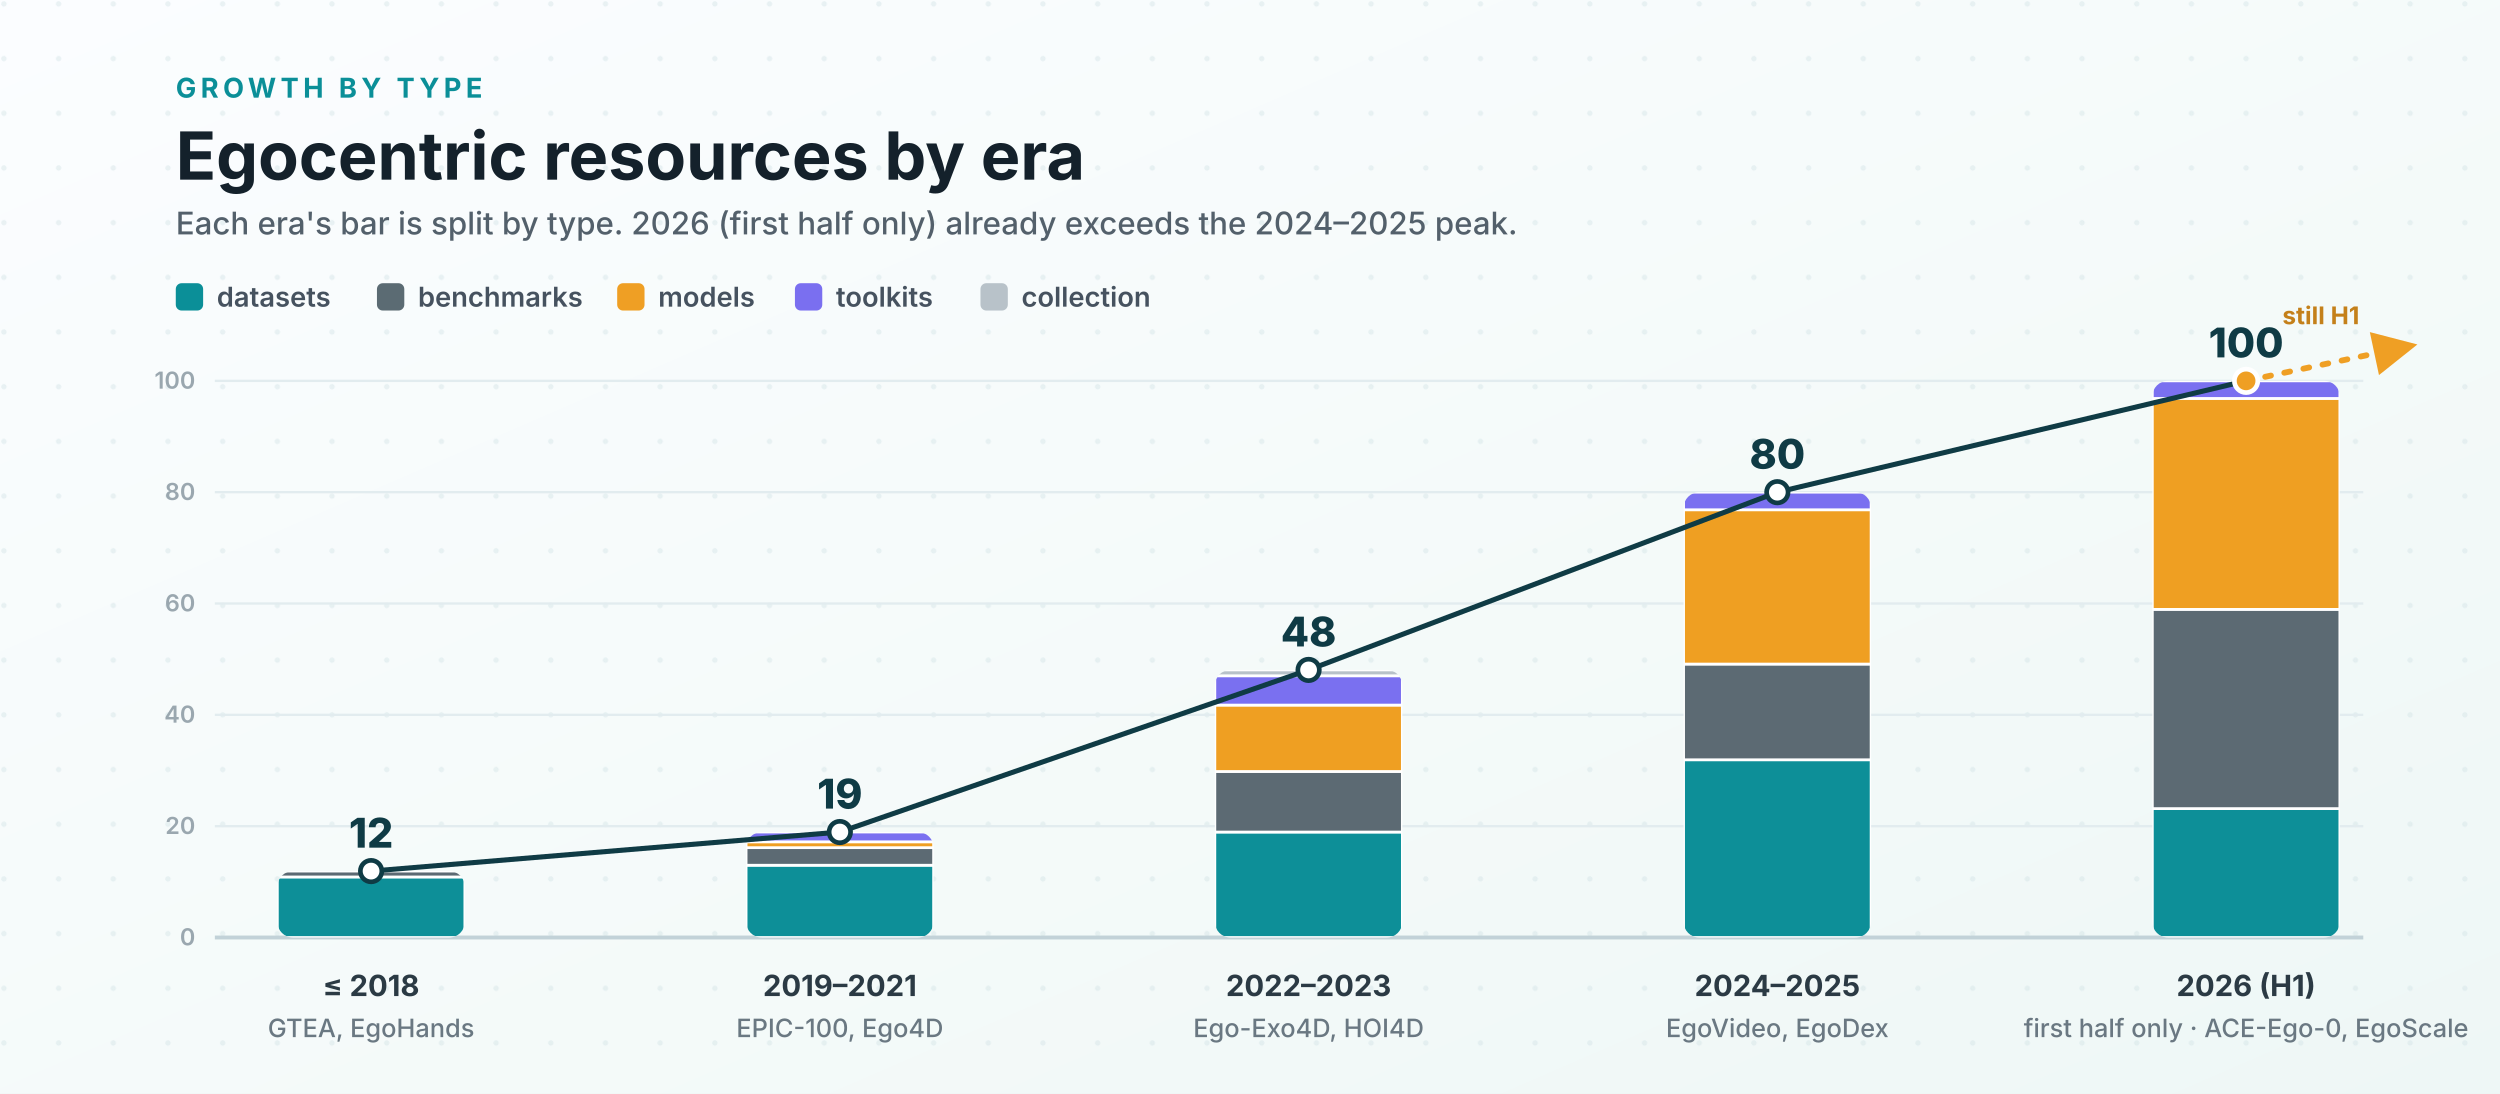
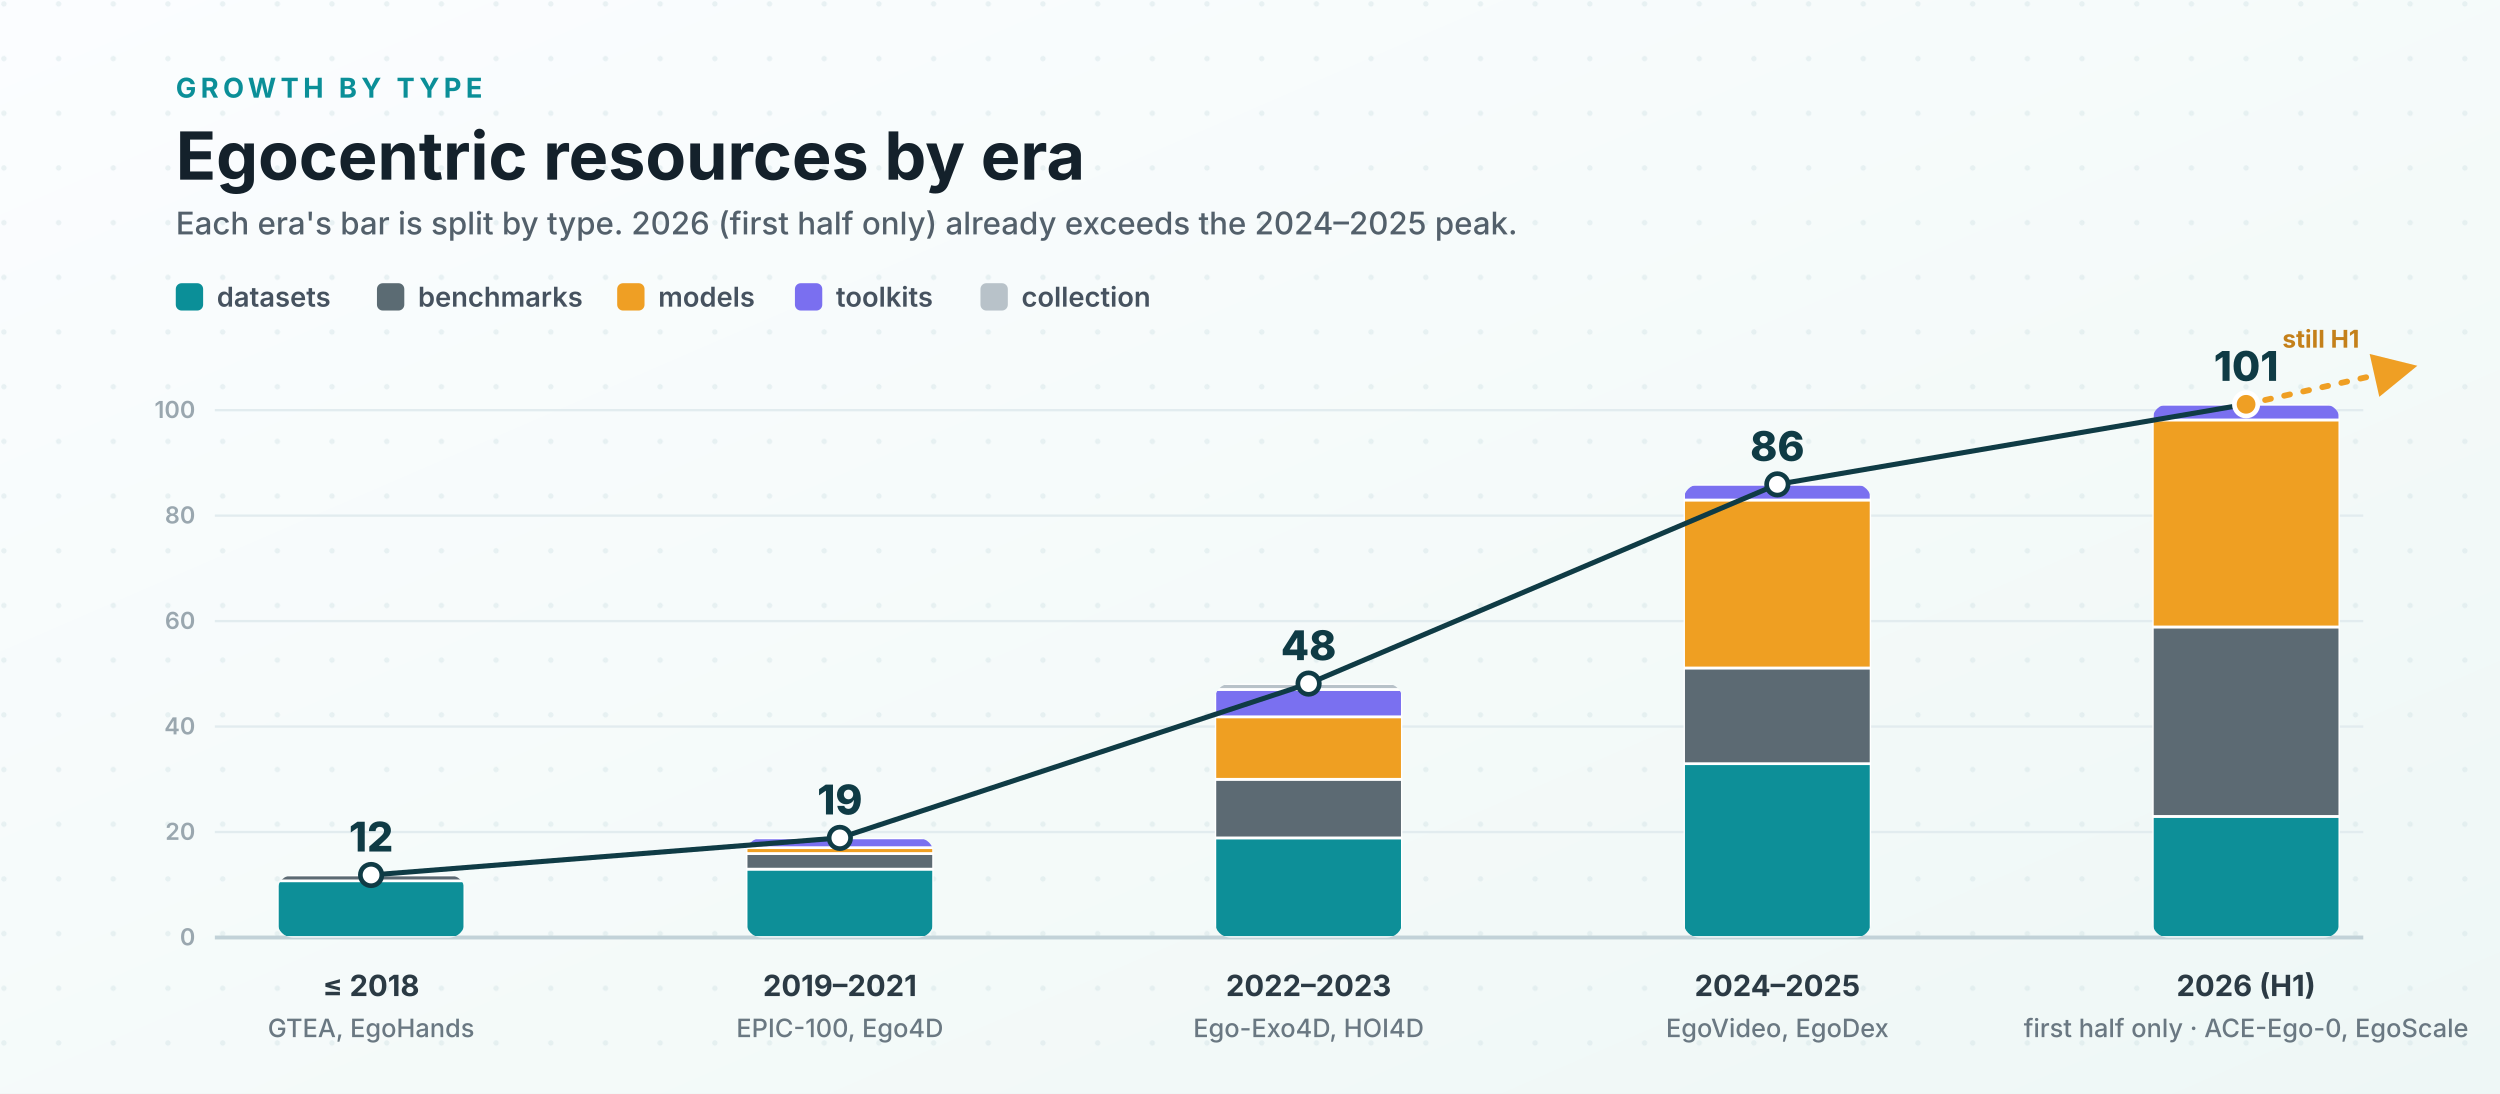
<svg xmlns="http://www.w3.org/2000/svg" viewBox="0 0 1280 560" role="img" aria-labelledby="title desc">
  <defs>
    <linearGradient id="bg" x1="0" x2="1" y1="0" y2="1">
      <stop offset="0" stop-color="#fbfdff" />
      <stop offset="0.6" stop-color="#f4faf9" />
      <stop offset="1" stop-color="#eef7f6" />
    </linearGradient>
    <pattern id="dots" width="28" height="28" patternUnits="userSpaceOnUse">
      <circle cx="2" cy="2" r="1.4" fill="#cfe0e4" opacity="0.4" />
    </pattern>
    <filter id="shadow" x="-14%" y="-14%" width="128%" height="140%">
      <feDropShadow dx="0" dy="6" stdDeviation="7" flood-color="#0f2a33" flood-opacity="0.12" />
    </filter>
    <marker id="up" viewBox="0 0 10 10" refX="6.5" refY="5" markerWidth="7.5" markerHeight="7.5" orient="auto-start-reverse">
      <path d="M0 0 L10 5 L0 10 z" fill="#ef9f24" />
    </marker>
    <clipPath id="c1">
-       <rect x="142" y="446" width="96" height="34" rx="8" />
+       <rect x="142" y="448" width="96" height="32" rx="8" />
    </clipPath>
    <clipPath id="c2">
-       <rect x="382" y="426" width="96" height="54" rx="8" />
+       <rect x="382" y="429" width="96" height="51" rx="8" />
    </clipPath>
    <clipPath id="c3">
-       <rect x="622" y="343" width="96" height="137" rx="8" />
+       <rect x="622" y="350" width="96" height="130" rx="8" />
    </clipPath>
    <clipPath id="c4">
-       <rect x="862" y="252" width="96" height="228" rx="8" />
+       <rect x="862" y="248" width="96" height="232" rx="8" />
    </clipPath>
    <clipPath id="c5">
-       <rect x="1102" y="195" width="96" height="285" rx="8" />
+       <rect x="1102" y="207" width="96" height="273" rx="8" />
    </clipPath>
    <style>
      .ink { fill: #14212b; }
      .kicker { font: 700 14px system-ui, -apple-system, "Segoe UI", sans-serif; fill: #0b8f98; letter-spacing: .16em; }
      .title { font: 700 34px system-ui, -apple-system, "Segoe UI", sans-serif; }
      .subtitle { font: 500 16px system-ui, -apple-system, "Segoe UI", sans-serif; fill: #53606b; }
      .count { font: 800 21px system-ui, -apple-system, "Segoe UI", sans-serif; fill: #0f3b45; }
      .era { font: 700 15px system-ui, -apple-system, "Segoe UI", sans-serif; fill: #2b3a44; }
      .anchor { font: 500 13px system-ui, -apple-system, "Segoe UI", sans-serif; fill: #6a7882; }
      .grid { stroke: #e2ecef; stroke-width: 1.2; }
      .gridlabel { font: 600 12px system-ui, -apple-system, "Segoe UI", sans-serif; fill: #9aa7af; }
      .axis { stroke: #c2d2d8; stroke-width: 2; }
      .trend { stroke: #0f3b45; stroke-width: 2.6; fill: none; stroke-linejoin: round; stroke-linecap: round; }
      .proj { stroke: #ef9f24; stroke-width: 3; fill: none; stroke-dasharray: 3 7; stroke-linecap: round; }
      .note { font: 700 12.5px system-ui, -apple-system, "Segoe UI", sans-serif; fill: #c4801a; }
      .seg { stroke: #ffffff; stroke-width: 1.4; }
      .lg { font: 600 14px system-ui, -apple-system, "Segoe UI", sans-serif; fill: #46525f; }
    </style>
  </defs>
  <rect width="1280" height="560" fill="url(#bg)" />
  <rect width="1280" height="560" fill="url(#dots)" />
  <text class="kicker" x="90" y="50">GROWTH BY TYPE</text>
  <text class="title ink" x="90" y="92">Egocentric resources by era</text>
  <text class="subtitle" x="90" y="120">Each era's bar is split by type. 2026 (first half only) already exceeds the 2024–2025 peak.</text>
  <g>
    <rect x="90" y="145" width="14" height="14" rx="3" fill="#0b8f98" />
    <text class="lg" x="111" y="157">datasets</text>
    <rect x="193" y="145" width="14" height="14" rx="3" fill="#5b6b73" />
    <text class="lg" x="214" y="157">benchmarks</text>
    <rect x="316" y="145" width="14" height="14" rx="3" fill="#ef9f24" />
    <text class="lg" x="337" y="157">models</text>
    <rect x="407" y="145" width="14" height="14" rx="3" fill="#7a6ff0" />
    <text class="lg" x="428" y="157">toolkits</text>
    <rect x="502" y="145" width="14" height="14" rx="3" fill="#b8c2c9" />
    <text class="lg" x="523" y="157">collection</text>
  </g>
-   <line class="grid" x1="110" y1="423" x2="1210" y2="423" />
-   <line class="grid" x1="110" y1="366" x2="1210" y2="366" />
-   <line class="grid" x1="110" y1="309" x2="1210" y2="309" />
-   <line class="grid" x1="110" y1="252" x2="1210" y2="252" />
-   <line class="grid" x1="110" y1="195" x2="1210" y2="195" />
+   <line class="grid" x1="110" y1="426" x2="1210" y2="426" />
+   <line class="grid" x1="110" y1="372" x2="1210" y2="372" />
+   <line class="grid" x1="110" y1="318" x2="1210" y2="318" />
+   <line class="grid" x1="110" y1="264" x2="1210" y2="264" />
+   <line class="grid" x1="110" y1="210" x2="1210" y2="210" />
  <text class="gridlabel" x="100" y="484" text-anchor="end">0</text>
-   <text class="gridlabel" x="100" y="427" text-anchor="end">20</text>
-   <text class="gridlabel" x="100" y="370" text-anchor="end">40</text>
-   <text class="gridlabel" x="100" y="313" text-anchor="end">60</text>
-   <text class="gridlabel" x="100" y="256" text-anchor="end">80</text>
-   <text class="gridlabel" x="100" y="199" text-anchor="end">100</text>
+   <text class="gridlabel" x="100" y="430" text-anchor="end">20</text>
+   <text class="gridlabel" x="100" y="376" text-anchor="end">40</text>
+   <text class="gridlabel" x="100" y="322" text-anchor="end">60</text>
+   <text class="gridlabel" x="100" y="268" text-anchor="end">80</text>
+   <text class="gridlabel" x="100" y="214" text-anchor="end">100</text>
  <line class="axis" x1="110" y1="480" x2="1210" y2="480" />
  <g clip-path="url(#c1)" filter="url(#shadow)">
-     <rect class="seg" x="142" y="449" width="96" height="31" fill="#0b8f98" />
-     <rect class="seg" x="142" y="446" width="96" height="3" fill="#5b6b73" />
+     <rect class="seg" x="142" y="450" width="96" height="30" fill="#0b8f98" />
+     <rect class="seg" x="142" y="448" width="96" height="3" fill="#5b6b73" />
  </g>
  <g clip-path="url(#c2)" filter="url(#shadow)">
-     <rect class="seg" x="382" y="443" width="96" height="37" fill="#0b8f98" />
-     <rect class="seg" x="382" y="434" width="96" height="9" fill="#5b6b73" />
-     <rect class="seg" x="382" y="431" width="96" height="3" fill="#ef9f24" />
-     <rect class="seg" x="382" y="426" width="96" height="5" fill="#7a6ff0" />
+     <rect class="seg" x="382" y="445" width="96" height="35" fill="#0b8f98" />
+     <rect class="seg" x="382" y="437" width="96" height="8" fill="#5b6b73" />
+     <rect class="seg" x="382" y="434" width="96" height="3" fill="#ef9f24" />
+     <rect class="seg" x="382" y="429" width="96" height="5" fill="#7a6ff0" />
  </g>
  <g clip-path="url(#c3)" filter="url(#shadow)">
-     <rect class="seg" x="622" y="426" width="96" height="54" fill="#0b8f98" />
-     <rect class="seg" x="622" y="395" width="96" height="31" fill="#5b6b73" />
-     <rect class="seg" x="622" y="361" width="96" height="34" fill="#ef9f24" />
-     <rect class="seg" x="622" y="346" width="96" height="15" fill="#7a6ff0" />
-     <rect class="seg" x="622" y="343" width="96" height="3" fill="#b8c2c9" />
+     <rect class="seg" x="622" y="429" width="96" height="51" fill="#0b8f98" />
+     <rect class="seg" x="622" y="399" width="96" height="30" fill="#5b6b73" />
+     <rect class="seg" x="622" y="367" width="96" height="32" fill="#ef9f24" />
+     <rect class="seg" x="622" y="353" width="96" height="14" fill="#7a6ff0" />
+     <rect class="seg" x="622" y="350" width="96" height="3" fill="#b8c2c9" />
  </g>
  <g clip-path="url(#c4)" filter="url(#shadow)">
-     <rect class="seg" x="862" y="389" width="96" height="91" fill="#0b8f98" />
-     <rect class="seg" x="862" y="340" width="96" height="49" fill="#5b6b73" />
-     <rect class="seg" x="862" y="261" width="96" height="79" fill="#ef9f24" />
-     <rect class="seg" x="862" y="252" width="96" height="9" fill="#7a6ff0" />
+     <rect class="seg" x="862" y="391" width="96" height="89" fill="#0b8f98" />
+     <rect class="seg" x="862" y="342" width="96" height="49" fill="#5b6b73" />
+     <rect class="seg" x="862" y="256" width="96" height="86" fill="#ef9f24" />
+     <rect class="seg" x="862" y="248" width="96" height="8" fill="#7a6ff0" />
  </g>
  <g clip-path="url(#c5)" filter="url(#shadow)">
-     <rect class="seg" x="1102" y="414" width="96" height="66" fill="#0b8f98" />
-     <rect class="seg" x="1102" y="312" width="96" height="102" fill="#5b6b73" />
-     <rect class="seg" x="1102" y="204" width="96" height="108" fill="#ef9f24" />
-     <rect class="seg" x="1102" y="195" width="96" height="9" fill="#7a6ff0" />
+     <rect class="seg" x="1102" y="418" width="96" height="62" fill="#0b8f98" />
+     <rect class="seg" x="1102" y="321" width="96" height="97" fill="#5b6b73" />
+     <rect class="seg" x="1102" y="215" width="96" height="106" fill="#ef9f24" />
+     <rect class="seg" x="1102" y="207" width="96" height="8" fill="#7a6ff0" />
  </g>
-   <polyline class="trend" points="190,446 430,426 670,343 910,252 1150,195" />
-   <path class="proj" d="M1150 195 L1230 178" marker-end="url(#up)" />
-   <text class="note" x="1208" y="166" text-anchor="end">still H1</text>
+   <polyline class="trend" points="190,448 430,429 670,350 910,248 1150,207" />
+   <path class="proj" d="M1150 207 L1230 189" marker-end="url(#up)" />
+   <text class="note" x="1208" y="178" text-anchor="end">still H1</text>
  <g>
-     <circle cx="190" cy="446" r="5.5" fill="#ffffff" stroke="#0f3b45" stroke-width="2.4" />
-     <circle cx="430" cy="426" r="5.5" fill="#ffffff" stroke="#0f3b45" stroke-width="2.4" />
-     <circle cx="670" cy="343" r="5.5" fill="#ffffff" stroke="#0f3b45" stroke-width="2.4" />
-     <circle cx="910" cy="252" r="5.5" fill="#ffffff" stroke="#0f3b45" stroke-width="2.4" />
-     <circle cx="1150" cy="195" r="6" fill="#ef9f24" stroke="#ffffff" stroke-width="2.4" />
+     <circle cx="190" cy="448" r="5.5" fill="#ffffff" stroke="#0f3b45" stroke-width="2.4" />
+     <circle cx="430" cy="429" r="5.5" fill="#ffffff" stroke="#0f3b45" stroke-width="2.4" />
+     <circle cx="670" cy="350" r="5.5" fill="#ffffff" stroke="#0f3b45" stroke-width="2.4" />
+     <circle cx="910" cy="248" r="5.5" fill="#ffffff" stroke="#0f3b45" stroke-width="2.4" />
+     <circle cx="1150" cy="207" r="6" fill="#ef9f24" stroke="#ffffff" stroke-width="2.4" />
  </g>
-   <text class="count" x="190" y="434" text-anchor="middle">12</text>
-   <text class="count" x="430" y="414" text-anchor="middle">19</text>
-   <text class="count" x="670" y="331" text-anchor="middle">48</text>
-   <text class="count" x="910" y="240" text-anchor="middle">80</text>
-   <text class="count" x="1150" y="183" text-anchor="middle">100</text>
+   <text class="count" x="190" y="436" text-anchor="middle">12</text>
+   <text class="count" x="430" y="417" text-anchor="middle">19</text>
+   <text class="count" x="670" y="338" text-anchor="middle">48</text>
+   <text class="count" x="910" y="236" text-anchor="middle">86</text>
+   <text class="count" x="1150" y="195" text-anchor="middle">101</text>
  <text class="era" x="190" y="510" text-anchor="middle">≤ 2018</text>
  <text class="anchor" x="190" y="531" text-anchor="middle">GTEA, EgoHands</text>
  <text class="era" x="430" y="510" text-anchor="middle">2019–2021</text>
  <text class="anchor" x="430" y="531" text-anchor="middle">EPIC-100, Ego4D</text>
  <text class="era" x="670" y="510" text-anchor="middle">2022–2023</text>
  <text class="anchor" x="670" y="531" text-anchor="middle">Ego-Exo4D, HOI4D</text>
  <text class="era" x="910" y="510" text-anchor="middle">2024–2025</text>
  <text class="anchor" x="910" y="531" text-anchor="middle">EgoVideo, EgoDex</text>
  <text class="era" x="1150" y="510" text-anchor="middle">2026 (H1)</text>
  <text class="anchor" x="1150" y="531" text-anchor="middle">first half only · ACE-Ego-0, EgoScale</text>
</svg>
